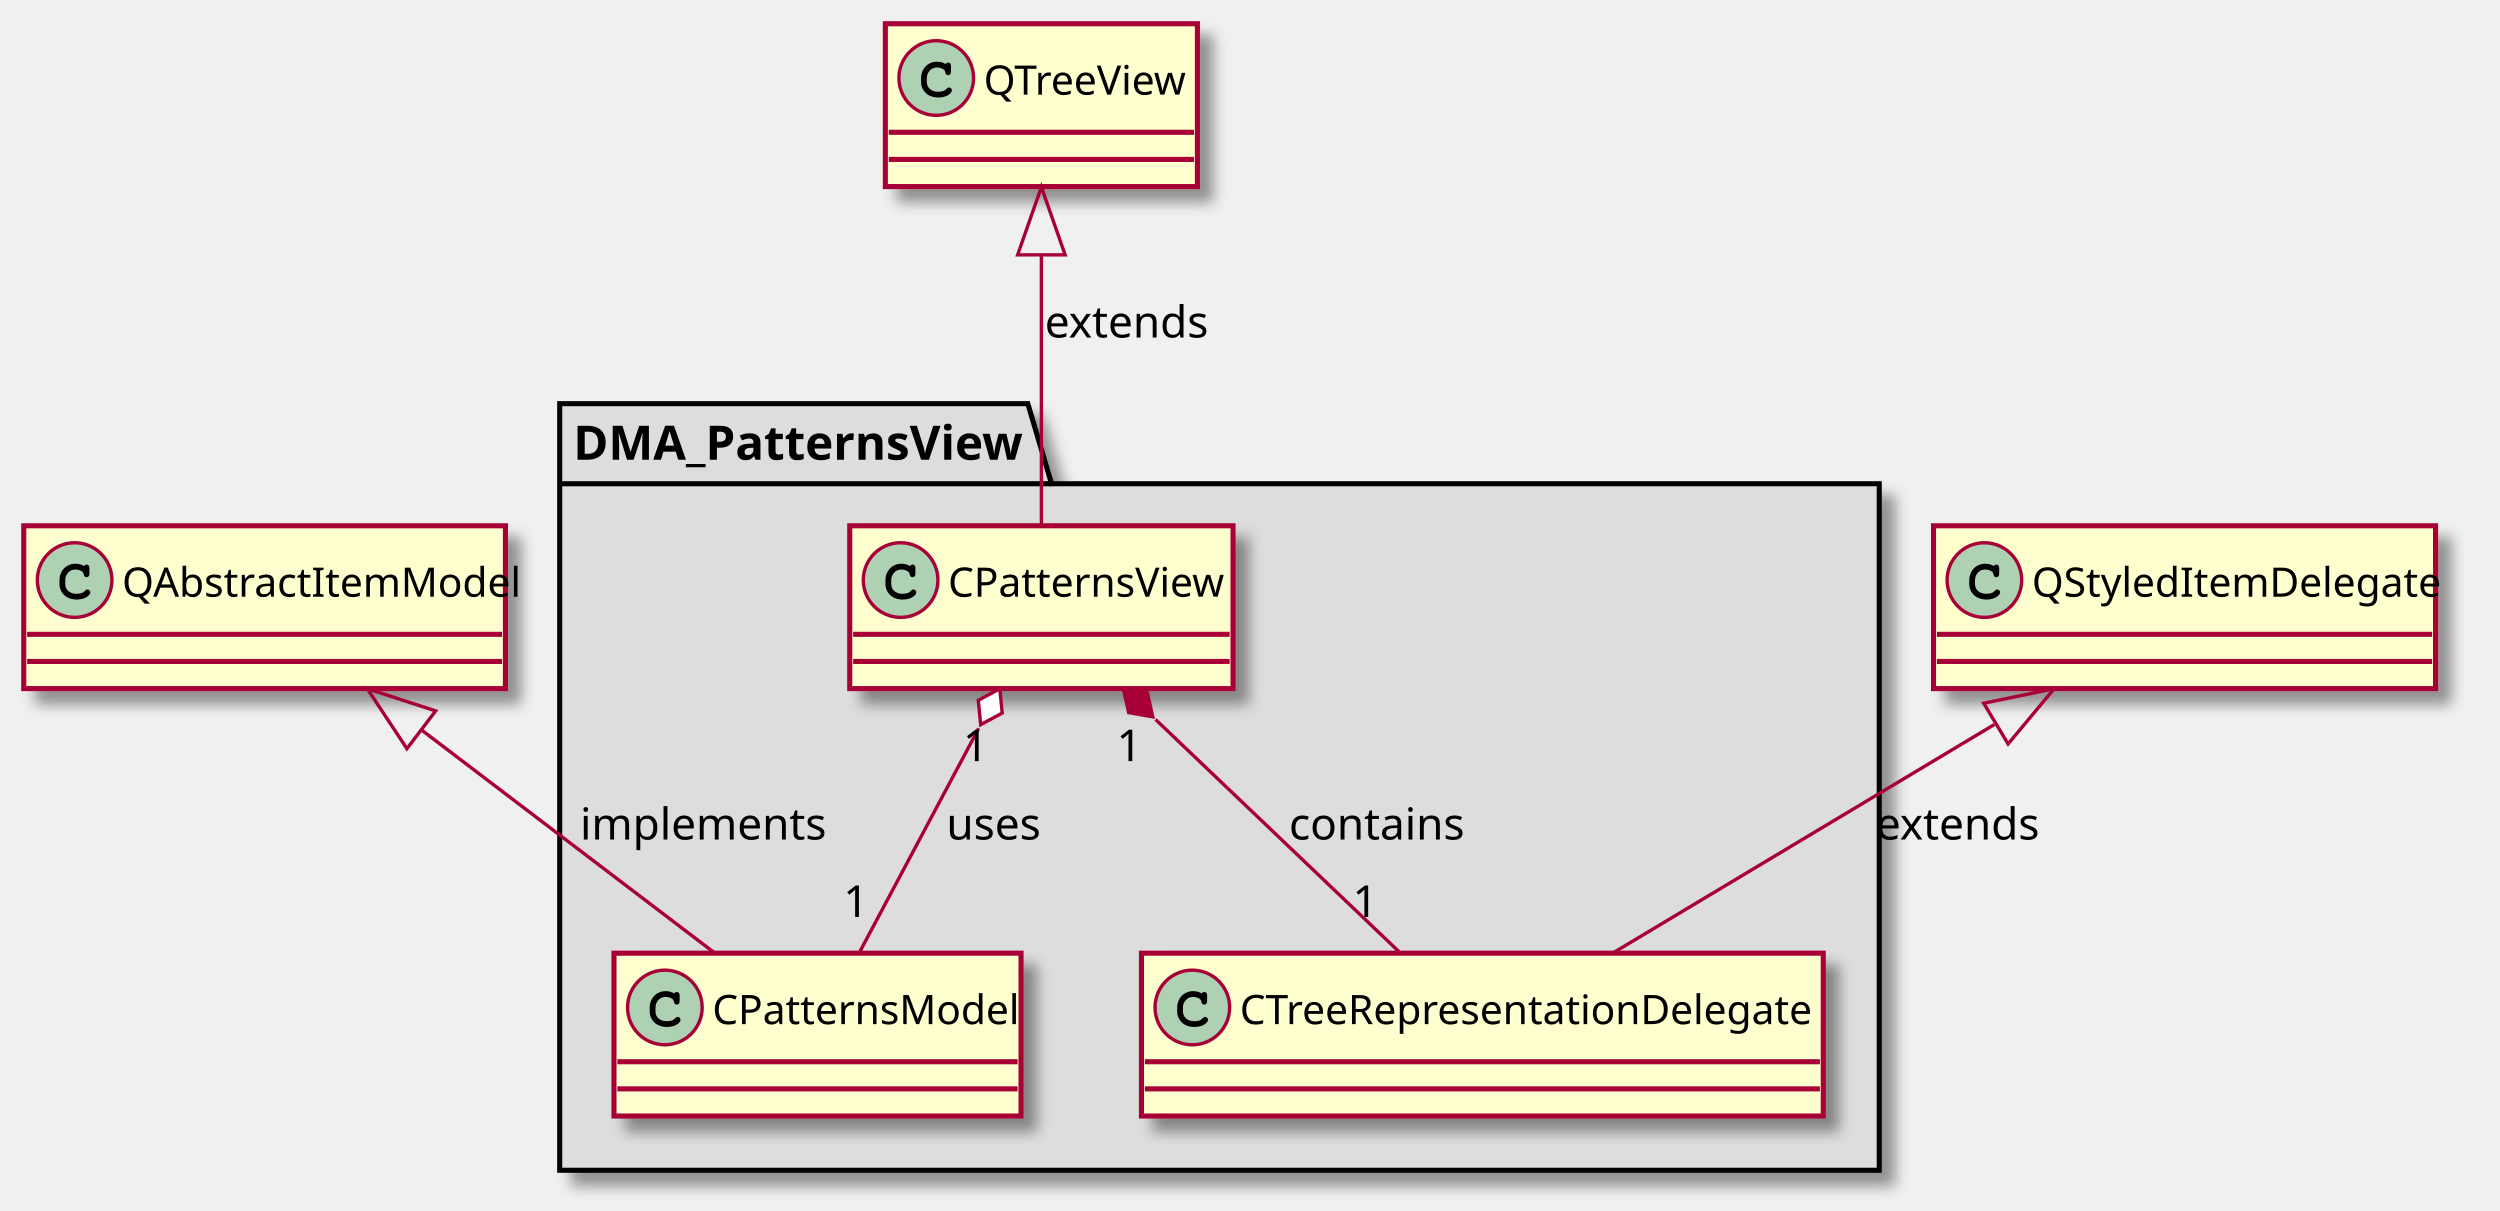
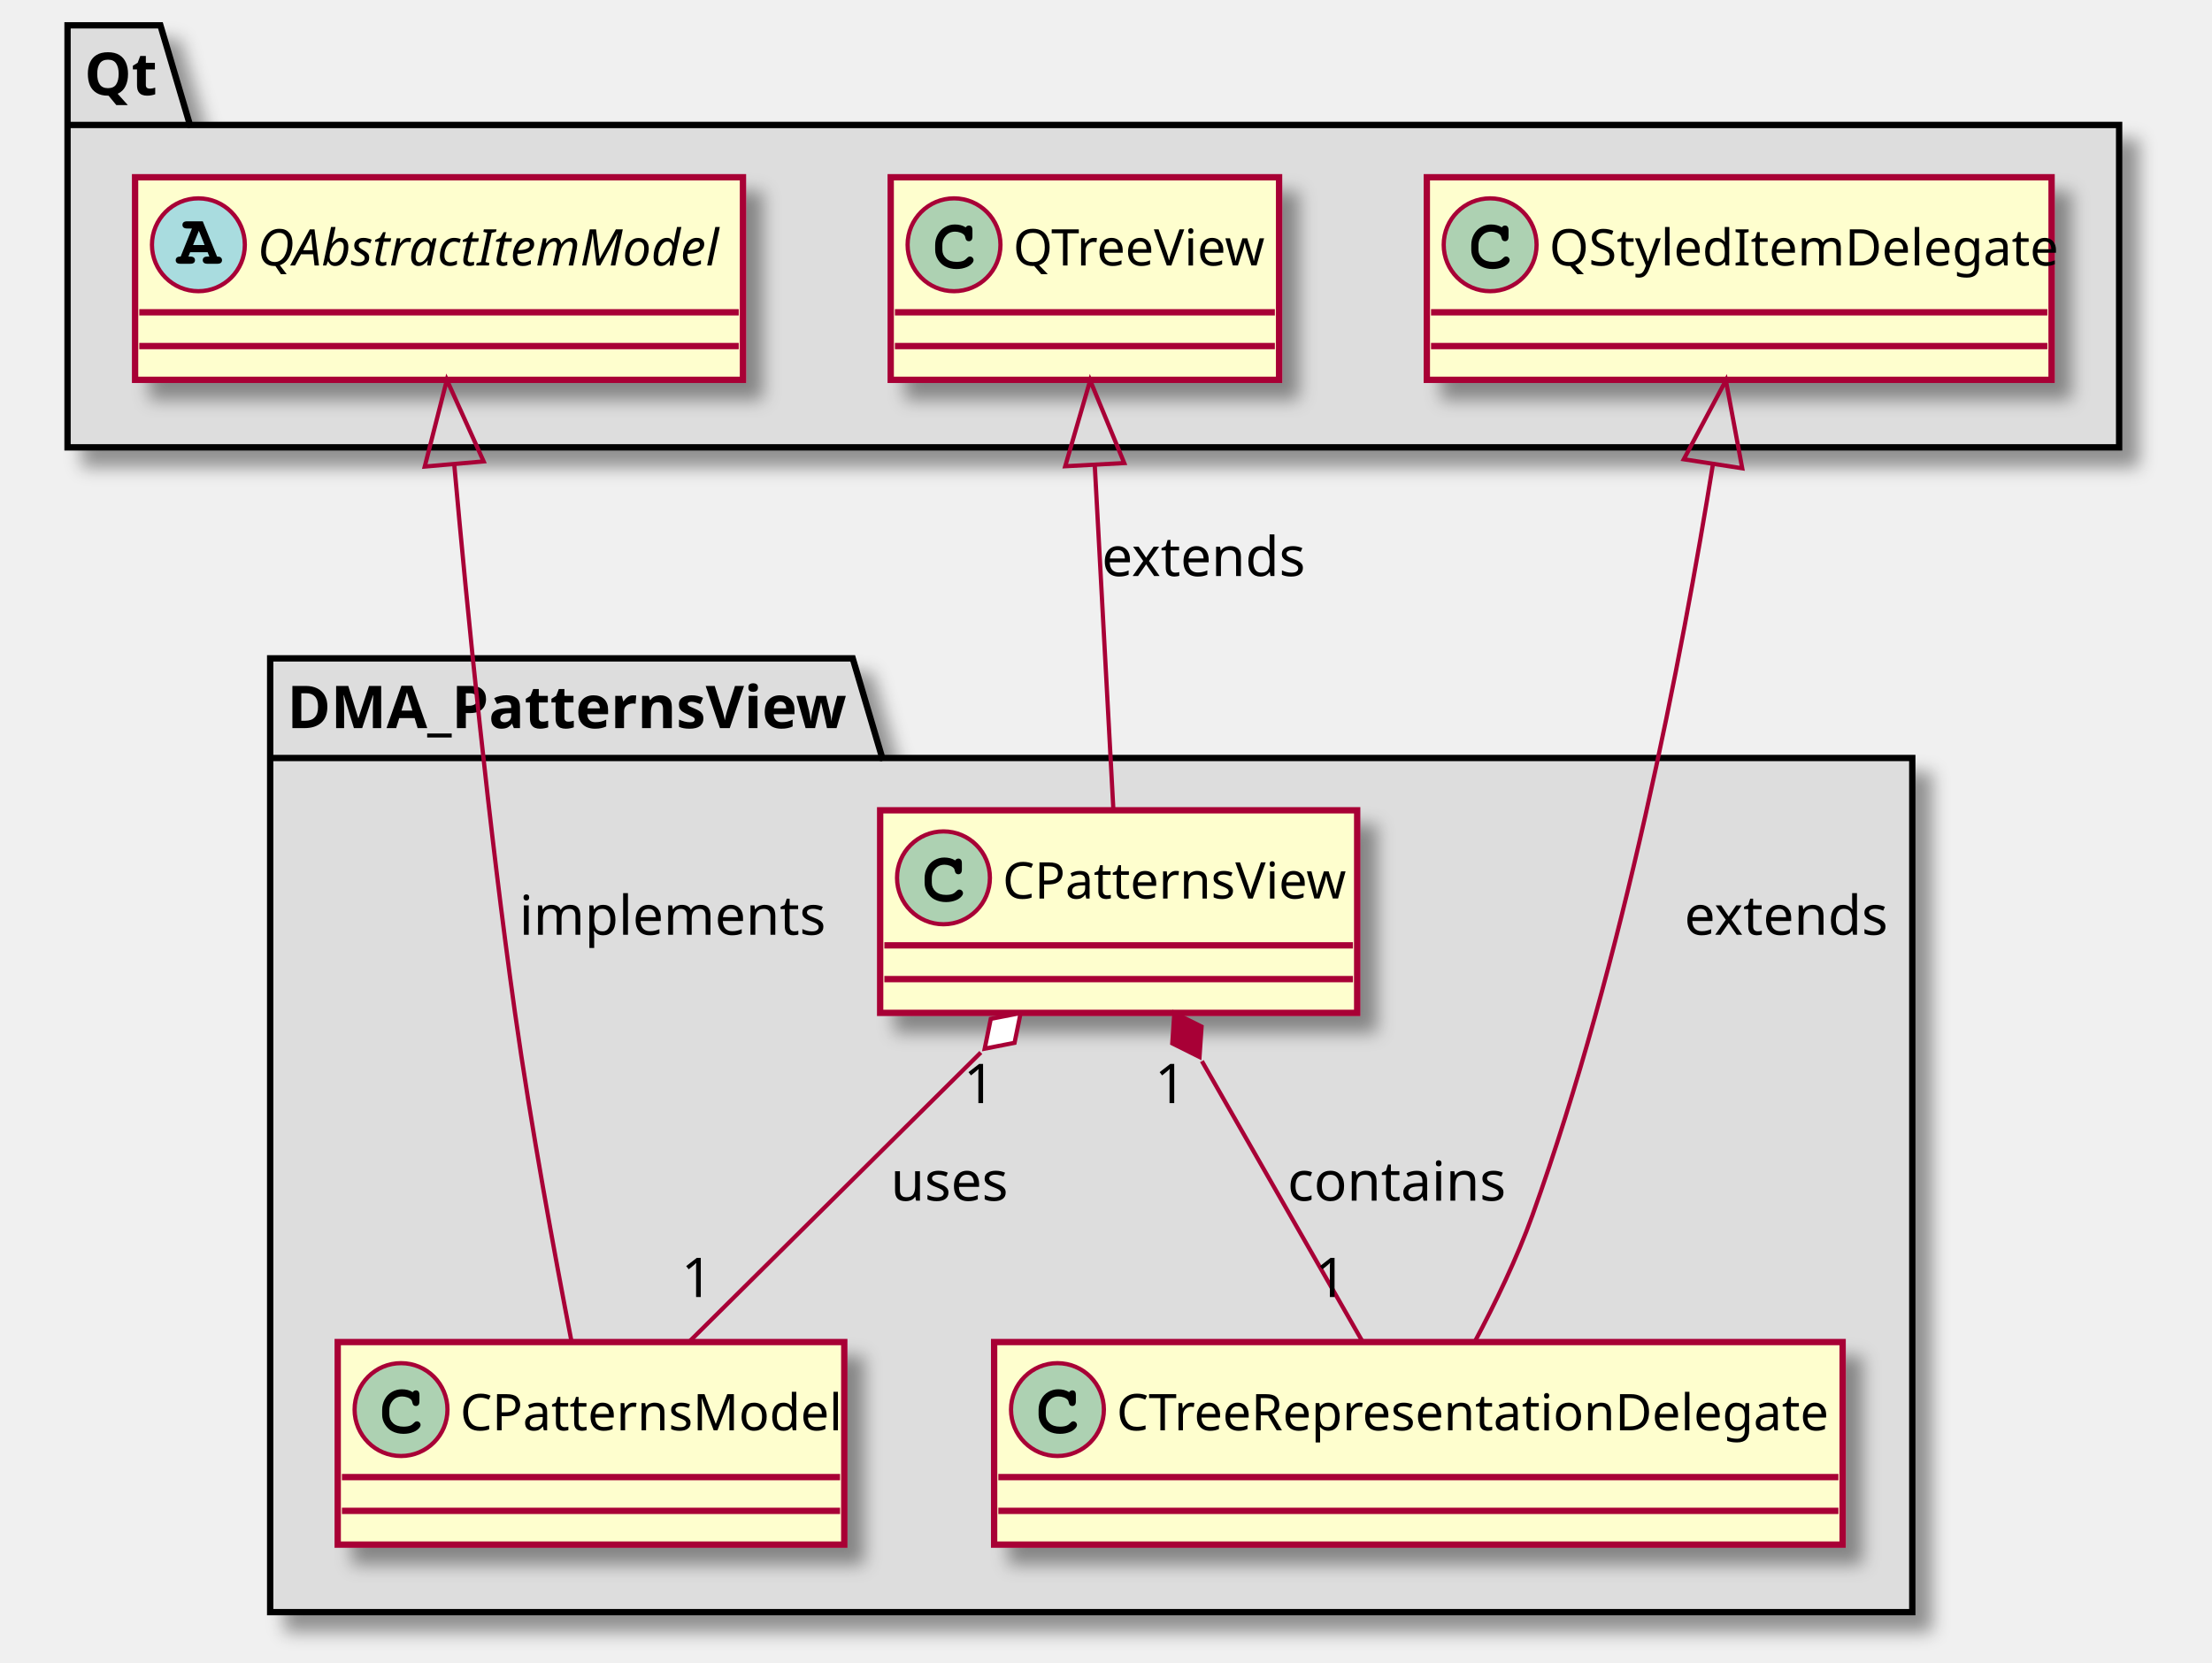
- <svg xmlns="http://www.w3.org/2000/svg" contentScriptType="application/ecmascript" contentStyleType="text/css" height="357px" preserveAspectRatio="none" style="width:737px;height:357px;" version="1.1" viewBox="0 0 737 357" width="737px" zoomAndPan="magnify">
+ <svg xmlns="http://www.w3.org/2000/svg" contentScriptType="application/ecmascript" contentStyleType="text/css" height="394px" preserveAspectRatio="none" style="width:524px;height:394px;" version="1.1" viewBox="0 0 524 394" width="524px" zoomAndPan="magnify">
  <defs>
-     <filter height="300%" id="f1wzz6o3b1s86z" width="300%" x="-1" y="-1">
+     <filter height="300%" id="f1mdrslsl52o6p" width="300%" x="-1" y="-1">
      <feGaussianBlur result="blurOut" stdDeviation="2.0" />
      <feColorMatrix in="blurOut" result="blurOut2" type="matrix" values="0 0 0 0 0 0 0 0 0 0 0 0 0 0 0 0 0 0 .4 0" />
      <feOffset dx="4.0" dy="4.0" in="blurOut2" result="blurOut3" />
      <feBlend in="SourceGraphic" in2="blurOut3" mode="normal" />
    </filter>
  </defs>
  <g>
-     <polygon fill="#DDDDDD" filter="url(#f1wzz6o3b1s86z)" points="165,119,303,119,310,142.609,554,142.609,554,345,165,345,165,119" style="stroke: #000000; stroke-width: 1.5;" />
-     <line style="stroke: #000000; stroke-width: 1.5;" x1="165" x2="310" y1="142.609" y2="142.609" />
-     <text fill="#000000" font-family="sans-serif" font-size="14" font-weight="bold" lengthAdjust="spacingAndGlyphs" textLength="132" x="169" y="135.533">DMA_PatternsView</text>
-     <rect codeLine="7" fill="#FEFECE" filter="url(#f1wzz6o3b1s86z)" height="48" id="CPatternsModel" style="stroke: #A80036; stroke-width: 1.5;" width="120" x="181" y="281" />
-     <ellipse cx="196" cy="297" fill="#ADD1B2" rx="11" ry="11" style="stroke: #A80036; stroke-width: 1.0;" />
-     <path d="M198.766,292.875 Q198.922,292.656 199.109,292.547 Q199.297,292.438 199.516,292.438 Q199.891,292.438 200.125,292.695 Q200.359,292.953 200.359,293.562 L200.359,295.016 Q200.359,295.625 200.125,295.891 Q199.891,296.156 199.516,296.156 Q199.172,296.156 198.969,295.953 Q198.766,295.766 198.656,295.25 Q198.609,294.891 198.422,294.703 Q198.094,294.328 197.484,294.109 Q196.875,293.891 196.25,293.891 Q195.484,293.891 194.852,294.219 Q194.219,294.547 193.727,295.297 Q193.234,296.047 193.234,297.078 L193.234,298.172 Q193.234,299.406 194.125,300.227 Q195.016,301.047 196.609,301.047 Q197.547,301.047 198.203,300.797 Q198.594,300.641 199.016,300.203 Q199.281,299.938 199.43,299.859 Q199.578,299.781 199.781,299.781 Q200.109,299.781 200.367,300.039 Q200.625,300.297 200.625,300.641 Q200.625,300.984 200.281,301.391 Q199.781,301.969 198.984,302.297 Q197.906,302.75 196.609,302.75 Q195.094,302.75 193.891,302.125 Q192.906,301.625 192.219,300.555 Q191.531,299.484 191.531,298.203 L191.531,297.047 Q191.531,295.719 192.148,294.57 Q192.766,293.422 193.859,292.805 Q194.953,292.188 196.188,292.188 Q196.922,292.188 197.57,292.352 Q198.219,292.516 198.766,292.875 Z " />
-     <text fill="#000000" font-family="sans-serif" font-size="12" lengthAdjust="spacingAndGlyphs" textLength="88" x="210" y="301.91">CPatternsModel</text>
-     <line style="stroke: #A80036; stroke-width: 1.5;" x1="182" x2="300" y1="313" y2="313" />
-     <line style="stroke: #A80036; stroke-width: 1.5;" x1="182" x2="300" y1="321" y2="321" />
-     <rect codeLine="11" fill="#FEFECE" filter="url(#f1wzz6o3b1s86z)" height="48" id="CPatternsView" style="stroke: #A80036; stroke-width: 1.5;" width="113" x="250.5" y="155" />
-     <ellipse cx="265.5" cy="171" fill="#ADD1B2" rx="11" ry="11" style="stroke: #A80036; stroke-width: 1.0;" />
-     <path d="M268.266,166.875 Q268.422,166.656 268.609,166.547 Q268.797,166.438 269.016,166.438 Q269.391,166.438 269.625,166.695 Q269.859,166.953 269.859,167.562 L269.859,169.016 Q269.859,169.625 269.625,169.891 Q269.391,170.156 269.016,170.156 Q268.672,170.156 268.469,169.953 Q268.266,169.766 268.156,169.25 Q268.109,168.891 267.922,168.703 Q267.594,168.328 266.984,168.109 Q266.375,167.891 265.75,167.891 Q264.984,167.891 264.352,168.219 Q263.719,168.547 263.227,169.297 Q262.734,170.047 262.734,171.078 L262.734,172.172 Q262.734,173.406 263.625,174.227 Q264.516,175.047 266.109,175.047 Q267.047,175.047 267.703,174.797 Q268.094,174.641 268.516,174.203 Q268.781,173.938 268.93,173.859 Q269.078,173.781 269.281,173.781 Q269.609,173.781 269.867,174.039 Q270.125,174.297 270.125,174.641 Q270.125,174.984 269.781,175.391 Q269.281,175.969 268.484,176.297 Q267.406,176.75 266.109,176.75 Q264.594,176.75 263.391,176.125 Q262.406,175.625 261.719,174.555 Q261.031,173.484 261.031,172.203 L261.031,171.047 Q261.031,169.719 261.648,168.57 Q262.266,167.422 263.359,166.805 Q264.453,166.188 265.688,166.188 Q266.422,166.188 267.07,166.352 Q267.719,166.516 268.266,166.875 Z " />
-     <text fill="#000000" font-family="sans-serif" font-size="12" lengthAdjust="spacingAndGlyphs" textLength="81" x="279.5" y="175.91">CPatternsView</text>
-     <line style="stroke: #A80036; stroke-width: 1.5;" x1="251.5" x2="362.5" y1="187" y2="187" />
-     <line style="stroke: #A80036; stroke-width: 1.5;" x1="251.5" x2="362.5" y1="195" y2="195" />
-     <rect codeLine="15" fill="#FEFECE" filter="url(#f1wzz6o3b1s86z)" height="48" id="CTreeRepresentationDelegate" style="stroke: #A80036; stroke-width: 1.5;" width="201" x="336.5" y="281" />
-     <ellipse cx="351.5" cy="297" fill="#ADD1B2" rx="11" ry="11" style="stroke: #A80036; stroke-width: 1.0;" />
-     <path d="M354.266,292.875 Q354.422,292.656 354.609,292.547 Q354.797,292.438 355.016,292.438 Q355.391,292.438 355.625,292.695 Q355.859,292.953 355.859,293.562 L355.859,295.016 Q355.859,295.625 355.625,295.891 Q355.391,296.156 355.016,296.156 Q354.672,296.156 354.469,295.953 Q354.266,295.766 354.156,295.25 Q354.109,294.891 353.922,294.703 Q353.594,294.328 352.984,294.109 Q352.375,293.891 351.75,293.891 Q350.984,293.891 350.352,294.219 Q349.719,294.547 349.227,295.297 Q348.734,296.047 348.734,297.078 L348.734,298.172 Q348.734,299.406 349.625,300.227 Q350.516,301.047 352.109,301.047 Q353.047,301.047 353.703,300.797 Q354.094,300.641 354.516,300.203 Q354.781,299.938 354.93,299.859 Q355.078,299.781 355.281,299.781 Q355.609,299.781 355.867,300.039 Q356.125,300.297 356.125,300.641 Q356.125,300.984 355.781,301.391 Q355.281,301.969 354.484,302.297 Q353.406,302.75 352.109,302.75 Q350.594,302.75 349.391,302.125 Q348.406,301.625 347.719,300.555 Q347.031,299.484 347.031,298.203 L347.031,297.047 Q347.031,295.719 347.648,294.57 Q348.266,293.422 349.359,292.805 Q350.453,292.188 351.688,292.188 Q352.422,292.188 353.07,292.352 Q353.719,292.516 354.266,292.875 Z " />
-     <text fill="#000000" font-family="sans-serif" font-size="12" lengthAdjust="spacingAndGlyphs" textLength="169" x="365.5" y="301.91">CTreeRepresentationDelegate</text>
-     <line style="stroke: #A80036; stroke-width: 1.5;" x1="337.5" x2="536.5" y1="313" y2="313" />
-     <line style="stroke: #A80036; stroke-width: 1.5;" x1="337.5" x2="536.5" y1="321" y2="321" />
-     <rect fill="#FEFECE" filter="url(#f1wzz6o3b1s86z)" height="48" id="QAbstractItemModel" style="stroke: #A80036; stroke-width: 1.5;" width="142" x="7" y="155" />
-     <ellipse cx="22" cy="171" fill="#ADD1B2" rx="11" ry="11" style="stroke: #A80036; stroke-width: 1.0;" />
-     <path d="M24.766,166.875 Q24.922,166.656 25.109,166.547 Q25.297,166.438 25.516,166.438 Q25.891,166.438 26.125,166.695 Q26.359,166.953 26.359,167.562 L26.359,169.016 Q26.359,169.625 26.125,169.891 Q25.891,170.156 25.516,170.156 Q25.172,170.156 24.969,169.953 Q24.766,169.766 24.656,169.25 Q24.609,168.891 24.422,168.703 Q24.094,168.328 23.484,168.109 Q22.875,167.891 22.25,167.891 Q21.484,167.891 20.852,168.219 Q20.219,168.547 19.727,169.297 Q19.234,170.047 19.234,171.078 L19.234,172.172 Q19.234,173.406 20.125,174.227 Q21.016,175.047 22.609,175.047 Q23.547,175.047 24.203,174.797 Q24.594,174.641 25.016,174.203 Q25.281,173.938 25.43,173.859 Q25.578,173.781 25.781,173.781 Q26.109,173.781 26.367,174.039 Q26.625,174.297 26.625,174.641 Q26.625,174.984 26.281,175.391 Q25.781,175.969 24.984,176.297 Q23.906,176.75 22.609,176.75 Q21.094,176.75 19.891,176.125 Q18.906,175.625 18.219,174.555 Q17.531,173.484 17.531,172.203 L17.531,171.047 Q17.531,169.719 18.148,168.57 Q18.766,167.422 19.859,166.805 Q20.953,166.188 22.188,166.188 Q22.922,166.188 23.57,166.352 Q24.219,166.516 24.766,166.875 Z " />
-     <text fill="#000000" font-family="sans-serif" font-size="12" lengthAdjust="spacingAndGlyphs" textLength="110" x="36" y="175.91">QAbstractItemModel</text>
-     <line style="stroke: #A80036; stroke-width: 1.5;" x1="8" x2="148" y1="187" y2="187" />
-     <line style="stroke: #A80036; stroke-width: 1.5;" x1="8" x2="148" y1="195" y2="195" />
-     <rect fill="#FEFECE" filter="url(#f1wzz6o3b1s86z)" height="48" id="QTreeView" style="stroke: #A80036; stroke-width: 1.5;" width="92" x="261" y="7" />
-     <ellipse cx="276" cy="23" fill="#ADD1B2" rx="11" ry="11" style="stroke: #A80036; stroke-width: 1.0;" />
-     <path d="M278.766,18.875 Q278.922,18.656 279.109,18.547 Q279.297,18.438 279.516,18.438 Q279.891,18.438 280.125,18.695 Q280.359,18.953 280.359,19.562 L280.359,21.016 Q280.359,21.625 280.125,21.891 Q279.891,22.156 279.516,22.156 Q279.172,22.156 278.969,21.953 Q278.766,21.766 278.656,21.25 Q278.609,20.891 278.422,20.703 Q278.094,20.328 277.484,20.109 Q276.875,19.891 276.25,19.891 Q275.484,19.891 274.852,20.219 Q274.219,20.547 273.727,21.297 Q273.234,22.047 273.234,23.078 L273.234,24.172 Q273.234,25.406 274.125,26.227 Q275.016,27.047 276.609,27.047 Q277.547,27.047 278.203,26.797 Q278.594,26.641 279.016,26.203 Q279.281,25.938 279.43,25.859 Q279.578,25.781 279.781,25.781 Q280.109,25.781 280.367,26.039 Q280.625,26.297 280.625,26.641 Q280.625,26.984 280.281,27.391 Q279.781,27.969 278.984,28.297 Q277.906,28.75 276.609,28.75 Q275.094,28.75 273.891,28.125 Q272.906,27.625 272.219,26.555 Q271.531,25.484 271.531,24.203 L271.531,23.047 Q271.531,21.719 272.148,20.57 Q272.766,19.422 273.859,18.805 Q274.953,18.188 276.188,18.188 Q276.922,18.188 277.57,18.352 Q278.219,18.516 278.766,18.875 Z " />
-     <text fill="#000000" font-family="sans-serif" font-size="12" lengthAdjust="spacingAndGlyphs" textLength="60" x="290" y="27.91">QTreeView</text>
-     <line style="stroke: #A80036; stroke-width: 1.5;" x1="262" x2="352" y1="39" y2="39" />
-     <line style="stroke: #A80036; stroke-width: 1.5;" x1="262" x2="352" y1="47" y2="47" />
-     <rect fill="#FEFECE" filter="url(#f1wzz6o3b1s86z)" height="48" id="QStyledItemDelegate" style="stroke: #A80036; stroke-width: 1.5;" width="148" x="570" y="155" />
-     <ellipse cx="585" cy="171" fill="#ADD1B2" rx="11" ry="11" style="stroke: #A80036; stroke-width: 1.0;" />
-     <path d="M587.766,166.875 Q587.922,166.656 588.109,166.547 Q588.297,166.438 588.516,166.438 Q588.891,166.438 589.125,166.695 Q589.359,166.953 589.359,167.562 L589.359,169.016 Q589.359,169.625 589.125,169.891 Q588.891,170.156 588.516,170.156 Q588.172,170.156 587.969,169.953 Q587.766,169.766 587.656,169.25 Q587.609,168.891 587.422,168.703 Q587.094,168.328 586.484,168.109 Q585.875,167.891 585.25,167.891 Q584.484,167.891 583.852,168.219 Q583.219,168.547 582.727,169.297 Q582.234,170.047 582.234,171.078 L582.234,172.172 Q582.234,173.406 583.125,174.227 Q584.016,175.047 585.609,175.047 Q586.547,175.047 587.203,174.797 Q587.594,174.641 588.016,174.203 Q588.281,173.938 588.43,173.859 Q588.578,173.781 588.781,173.781 Q589.109,173.781 589.367,174.039 Q589.625,174.297 589.625,174.641 Q589.625,174.984 589.281,175.391 Q588.781,175.969 587.984,176.297 Q586.906,176.75 585.609,176.75 Q584.094,176.75 582.891,176.125 Q581.906,175.625 581.219,174.555 Q580.531,173.484 580.531,172.203 L580.531,171.047 Q580.531,169.719 581.148,168.57 Q581.766,167.422 582.859,166.805 Q583.953,166.188 585.188,166.188 Q585.922,166.188 586.57,166.352 Q587.219,166.516 587.766,166.875 Z " />
-     <text fill="#000000" font-family="sans-serif" font-size="12" lengthAdjust="spacingAndGlyphs" textLength="116" x="599" y="175.91">QStyledItemDelegate</text>
-     <line style="stroke: #A80036; stroke-width: 1.5;" x1="571" x2="717" y1="187" y2="187" />
-     <line style="stroke: #A80036; stroke-width: 1.5;" x1="571" x2="717" y1="195" y2="195" />
-     <path codeLine="22" d="M124.482,215.361 C152.127,236.391 186.408,262.47 210.609,280.88 " fill="none" id="QAbstractItemModel-backto-CPatternsModel" style="stroke: #A80036; stroke-width: 1.0;" />
-     <polygon fill="none" points="119.956,220.713,108.277,203.033,128.433,209.571,119.956,220.713" style="stroke: #A80036; stroke-width: 1.0;" />
-     <text fill="#000000" font-family="sans-serif" font-size="13" lengthAdjust="spacingAndGlyphs" textLength="67" x="171" y="247.495">implements</text>
-     <path codeLine="23" d="M307,75.266 C307,101.395 307,133.653 307,154.974 " fill="none" id="QTreeView-backto-CPatternsView" style="stroke: #A80036; stroke-width: 1.0;" />
-     <polygon fill="none" points="300,75.134,307,55.134,314,75.134,300,75.134" style="stroke: #A80036; stroke-width: 1.0;" />
-     <text fill="#000000" font-family="sans-serif" font-size="13" lengthAdjust="spacingAndGlyphs" textLength="46" x="308" y="99.495">extends</text>
-     <path codeLine="24" d="M587.93,213.588 C552.338,234.908 507.198,261.949 475.595,280.88 " fill="none" id="QStyledItemDelegate-backto-CTreeRepresentationDelegate" style="stroke: #A80036; stroke-width: 1.0;" />
-     <polygon fill="none" points="584.796,207.306,605.55,203.033,591.99,219.316,584.796,207.306" style="stroke: #A80036; stroke-width: 1.0;" />
-     <text fill="#000000" font-family="sans-serif" font-size="13" lengthAdjust="spacingAndGlyphs" textLength="46" x="553" y="247.495">extends</text>
-     <path codeLine="27" d="M288.516,214.728 C277.308,235.786 263.309,262.086 253.418,280.67 " fill="none" id="CPatternsView-backto-CPatternsModel" style="stroke: #A80036; stroke-width: 1.0;" />
-     <polygon fill="#FFFFFF" points="294.741,203.033,288.391,206.451,289.103,213.626,295.453,210.209,294.741,203.033" style="stroke: #A80036; stroke-width: 1.0;" />
-     <text fill="#000000" font-family="sans-serif" font-size="13" lengthAdjust="spacingAndGlyphs" textLength="28" x="279" y="247.495">uses</text>
-     <text fill="#000000" font-family="sans-serif" font-size="13" lengthAdjust="spacingAndGlyphs" textLength="7" x="283.9" y="224.379">1</text>
-     <text fill="#000000" font-family="sans-serif" font-size="13" lengthAdjust="spacingAndGlyphs" textLength="7" x="248.592" y="270.327">1</text>
-     <path codeLine="28" d="M340.653,212.1 C363.151,233.56 392.238,261.304 412.541,280.67 " fill="none" id="CPatternsView-backto-CTreeRepresentationDelegate" style="stroke: #A80036; stroke-width: 1.0;" />
-     <polygon fill="#A80036" points="331.147,203.033,332.728,210.069,339.83,211.315,338.25,204.28,331.147,203.033" style="stroke: #A80036; stroke-width: 1.0;" />
-     <text fill="#000000" font-family="sans-serif" font-size="13" lengthAdjust="spacingAndGlyphs" textLength="49" x="380" y="247.495">contains</text>
-     <text fill="#000000" font-family="sans-serif" font-size="13" lengthAdjust="spacingAndGlyphs" textLength="7" x="329.18" y="224.379">1</text>
-     <text fill="#000000" font-family="sans-serif" font-size="13" lengthAdjust="spacingAndGlyphs" textLength="7" x="398.726" y="270.327">1</text>
+     <polygon fill="#DDDDDD" filter="url(#f1mdrslsl52o6p)" points="64,156,202,156,209,179.609,453,179.609,453,382,64,382,64,156" style="stroke: #000000; stroke-width: 1.5;" />
+     <line style="stroke: #000000; stroke-width: 1.5;" x1="64" x2="209" y1="179.609" y2="179.609" />
+     <text fill="#000000" font-family="sans-serif" font-size="14" font-weight="bold" lengthAdjust="spacingAndGlyphs" textLength="132" x="68" y="172.533">DMA_PatternsView</text>
+     <polygon fill="#DDDDDD" filter="url(#f1mdrslsl52o6p)" points="16,6,38,6,45,29.609,502,29.609,502,106,16,106,16,6" style="stroke: #000000; stroke-width: 1.5;" />
+     <line style="stroke: #000000; stroke-width: 1.5;" x1="16" x2="45" y1="29.609" y2="29.609" />
+     <text fill="#000000" font-family="sans-serif" font-size="14" font-weight="bold" lengthAdjust="spacingAndGlyphs" textLength="16" x="20" y="22.533">Qt</text>
+     <rect codeLine="7" fill="#FEFECE" filter="url(#f1mdrslsl52o6p)" height="48" id="CPatternsModel" style="stroke: #A80036; stroke-width: 1.5;" width="120" x="80" y="318" />
+     <ellipse cx="95" cy="334" fill="#ADD1B2" rx="11" ry="11" style="stroke: #A80036; stroke-width: 1.0;" />
+     <path d="M97.766,329.875 Q97.922,329.656 98.109,329.547 Q98.297,329.438 98.516,329.438 Q98.891,329.438 99.125,329.695 Q99.359,329.953 99.359,330.562 L99.359,332.016 Q99.359,332.625 99.125,332.891 Q98.891,333.156 98.516,333.156 Q98.172,333.156 97.969,332.953 Q97.766,332.766 97.656,332.25 Q97.609,331.891 97.422,331.703 Q97.094,331.328 96.484,331.109 Q95.875,330.891 95.25,330.891 Q94.484,330.891 93.852,331.219 Q93.219,331.547 92.727,332.297 Q92.234,333.047 92.234,334.078 L92.234,335.172 Q92.234,336.406 93.125,337.227 Q94.016,338.047 95.609,338.047 Q96.547,338.047 97.203,337.797 Q97.594,337.641 98.016,337.203 Q98.281,336.938 98.43,336.859 Q98.578,336.781 98.781,336.781 Q99.109,336.781 99.367,337.039 Q99.625,337.297 99.625,337.641 Q99.625,337.984 99.281,338.391 Q98.781,338.969 97.984,339.297 Q96.906,339.75 95.609,339.75 Q94.094,339.75 92.891,339.125 Q91.906,338.625 91.219,337.555 Q90.531,336.484 90.531,335.203 L90.531,334.047 Q90.531,332.719 91.148,331.57 Q91.766,330.422 92.859,329.805 Q93.953,329.188 95.188,329.188 Q95.922,329.188 96.57,329.352 Q97.219,329.516 97.766,329.875 Z " />
+     <text fill="#000000" font-family="sans-serif" font-size="12" lengthAdjust="spacingAndGlyphs" textLength="88" x="109" y="338.91">CPatternsModel</text>
+     <line style="stroke: #A80036; stroke-width: 1.5;" x1="81" x2="199" y1="350" y2="350" />
+     <line style="stroke: #A80036; stroke-width: 1.5;" x1="81" x2="199" y1="358" y2="358" />
+     <rect codeLine="11" fill="#FEFECE" filter="url(#f1mdrslsl52o6p)" height="48" id="CPatternsView" style="stroke: #A80036; stroke-width: 1.5;" width="113" x="208.5" y="192" />
+     <ellipse cx="223.5" cy="208" fill="#ADD1B2" rx="11" ry="11" style="stroke: #A80036; stroke-width: 1.0;" />
+     <path d="M226.266,203.875 Q226.422,203.656 226.609,203.547 Q226.797,203.438 227.016,203.438 Q227.391,203.438 227.625,203.695 Q227.859,203.953 227.859,204.562 L227.859,206.016 Q227.859,206.625 227.625,206.891 Q227.391,207.156 227.016,207.156 Q226.672,207.156 226.469,206.953 Q226.266,206.766 226.156,206.25 Q226.109,205.891 225.922,205.703 Q225.594,205.328 224.984,205.109 Q224.375,204.891 223.75,204.891 Q222.984,204.891 222.352,205.219 Q221.719,205.547 221.227,206.297 Q220.734,207.047 220.734,208.078 L220.734,209.172 Q220.734,210.406 221.625,211.227 Q222.516,212.047 224.109,212.047 Q225.047,212.047 225.703,211.797 Q226.094,211.641 226.516,211.203 Q226.781,210.938 226.93,210.859 Q227.078,210.781 227.281,210.781 Q227.609,210.781 227.867,211.039 Q228.125,211.297 228.125,211.641 Q228.125,211.984 227.781,212.391 Q227.281,212.969 226.484,213.297 Q225.406,213.75 224.109,213.75 Q222.594,213.75 221.391,213.125 Q220.406,212.625 219.719,211.555 Q219.031,210.484 219.031,209.203 L219.031,208.047 Q219.031,206.719 219.648,205.57 Q220.266,204.422 221.359,203.805 Q222.453,203.188 223.688,203.188 Q224.422,203.188 225.07,203.352 Q225.719,203.516 226.266,203.875 Z " />
+     <text fill="#000000" font-family="sans-serif" font-size="12" lengthAdjust="spacingAndGlyphs" textLength="81" x="237.5" y="212.91">CPatternsView</text>
+     <line style="stroke: #A80036; stroke-width: 1.5;" x1="209.5" x2="320.5" y1="224" y2="224" />
+     <line style="stroke: #A80036; stroke-width: 1.5;" x1="209.5" x2="320.5" y1="232" y2="232" />
+     <rect codeLine="15" fill="#FEFECE" filter="url(#f1mdrslsl52o6p)" height="48" id="CTreeRepresentationDelegate" style="stroke: #A80036; stroke-width: 1.5;" width="201" x="235.5" y="318" />
+     <ellipse cx="250.5" cy="334" fill="#ADD1B2" rx="11" ry="11" style="stroke: #A80036; stroke-width: 1.0;" />
+     <path d="M253.266,329.875 Q253.422,329.656 253.609,329.547 Q253.797,329.438 254.016,329.438 Q254.391,329.438 254.625,329.695 Q254.859,329.953 254.859,330.562 L254.859,332.016 Q254.859,332.625 254.625,332.891 Q254.391,333.156 254.016,333.156 Q253.672,333.156 253.469,332.953 Q253.266,332.766 253.156,332.25 Q253.109,331.891 252.922,331.703 Q252.594,331.328 251.984,331.109 Q251.375,330.891 250.75,330.891 Q249.984,330.891 249.352,331.219 Q248.719,331.547 248.227,332.297 Q247.734,333.047 247.734,334.078 L247.734,335.172 Q247.734,336.406 248.625,337.227 Q249.516,338.047 251.109,338.047 Q252.047,338.047 252.703,337.797 Q253.094,337.641 253.516,337.203 Q253.781,336.938 253.93,336.859 Q254.078,336.781 254.281,336.781 Q254.609,336.781 254.867,337.039 Q255.125,337.297 255.125,337.641 Q255.125,337.984 254.781,338.391 Q254.281,338.969 253.484,339.297 Q252.406,339.75 251.109,339.75 Q249.594,339.75 248.391,339.125 Q247.406,338.625 246.719,337.555 Q246.031,336.484 246.031,335.203 L246.031,334.047 Q246.031,332.719 246.648,331.57 Q247.266,330.422 248.359,329.805 Q249.453,329.188 250.688,329.188 Q251.422,329.188 252.07,329.352 Q252.719,329.516 253.266,329.875 Z " />
+     <text fill="#000000" font-family="sans-serif" font-size="12" lengthAdjust="spacingAndGlyphs" textLength="169" x="264.5" y="338.91">CTreeRepresentationDelegate</text>
+     <line style="stroke: #A80036; stroke-width: 1.5;" x1="236.5" x2="435.5" y1="350" y2="350" />
+     <line style="stroke: #A80036; stroke-width: 1.5;" x1="236.5" x2="435.5" y1="358" y2="358" />
+     <rect codeLine="24" fill="#FEFECE" filter="url(#f1mdrslsl52o6p)" height="48" id="QAbstractItemModel" style="stroke: #A80036; stroke-width: 1.5;" width="144" x="32" y="42" />
+     <ellipse cx="47" cy="58" fill="#A9DCDF" rx="11" ry="11" style="stroke: #A80036; stroke-width: 1.0;" />
+     <path d="M49.188,59.766 L45.047,59.766 L44.625,60.797 L45.047,60.797 Q45.656,60.797 45.922,61.031 Q46.188,61.266 46.188,61.656 Q46.188,62.031 45.922,62.266 Q45.656,62.5 45.047,62.5 L42.75,62.5 Q42.141,62.5 41.883,62.266 Q41.625,62.031 41.625,61.641 Q41.625,61.266 41.898,61.023 Q42.172,60.781 42.797,60.797 L45.469,54.141 L44.359,54.141 Q43.75,54.141 43.484,53.906 Q43.219,53.672 43.219,53.281 Q43.219,52.906 43.484,52.672 Q43.75,52.438 44.359,52.438 L48.031,52.438 L51.422,60.797 Q52.016,60.797 52.203,60.938 Q52.594,61.203 52.594,61.656 Q52.594,62.031 52.336,62.266 Q52.078,62.5 51.469,62.5 L49.172,62.5 Q48.562,62.5 48.297,62.266 Q48.031,62.031 48.031,61.641 Q48.031,61.266 48.297,61.031 Q48.562,60.797 49.172,60.797 L49.594,60.797 L49.188,59.766 Z M48.469,58.062 L47.109,54.688 L45.734,58.062 L48.469,58.062 Z " />
+     <text fill="#000000" font-family="sans-serif" font-size="12" font-style="italic" lengthAdjust="spacingAndGlyphs" textLength="112" x="61" y="62.91">QAbstractItemModel</text>
+     <line style="stroke: #A80036; stroke-width: 1.5;" x1="33" x2="175" y1="74" y2="74" />
+     <line style="stroke: #A80036; stroke-width: 1.5;" x1="33" x2="175" y1="82" y2="82" />
+     <rect codeLine="28" fill="#FEFECE" filter="url(#f1mdrslsl52o6p)" height="48" id="QStyledItemDelegate" style="stroke: #A80036; stroke-width: 1.5;" width="148" x="338" y="42" />
+     <ellipse cx="353" cy="58" fill="#ADD1B2" rx="11" ry="11" style="stroke: #A80036; stroke-width: 1.0;" />
+     <path d="M355.766,53.875 Q355.922,53.656 356.109,53.547 Q356.297,53.438 356.516,53.438 Q356.891,53.438 357.125,53.695 Q357.359,53.953 357.359,54.562 L357.359,56.016 Q357.359,56.625 357.125,56.891 Q356.891,57.156 356.516,57.156 Q356.172,57.156 355.969,56.953 Q355.766,56.766 355.656,56.25 Q355.609,55.891 355.422,55.703 Q355.094,55.328 354.484,55.109 Q353.875,54.891 353.25,54.891 Q352.484,54.891 351.852,55.219 Q351.219,55.547 350.727,56.297 Q350.234,57.047 350.234,58.078 L350.234,59.172 Q350.234,60.406 351.125,61.227 Q352.016,62.047 353.609,62.047 Q354.547,62.047 355.203,61.797 Q355.594,61.641 356.016,61.203 Q356.281,60.938 356.43,60.859 Q356.578,60.781 356.781,60.781 Q357.109,60.781 357.367,61.039 Q357.625,61.297 357.625,61.641 Q357.625,61.984 357.281,62.391 Q356.781,62.969 355.984,63.297 Q354.906,63.75 353.609,63.75 Q352.094,63.75 350.891,63.125 Q349.906,62.625 349.219,61.555 Q348.531,60.484 348.531,59.203 L348.531,58.047 Q348.531,56.719 349.148,55.57 Q349.766,54.422 350.859,53.805 Q351.953,53.188 353.188,53.188 Q353.922,53.188 354.57,53.352 Q355.219,53.516 355.766,53.875 Z " />
+     <text fill="#000000" font-family="sans-serif" font-size="12" lengthAdjust="spacingAndGlyphs" textLength="116" x="367" y="62.91">QStyledItemDelegate</text>
+     <line style="stroke: #A80036; stroke-width: 1.5;" x1="339" x2="485" y1="74" y2="74" />
+     <line style="stroke: #A80036; stroke-width: 1.5;" x1="339" x2="485" y1="82" y2="82" />
+     <rect codeLine="32" fill="#FEFECE" filter="url(#f1mdrslsl52o6p)" height="48" id="QTreeView" style="stroke: #A80036; stroke-width: 1.5;" width="92" x="211" y="42" />
+     <ellipse cx="226" cy="58" fill="#ADD1B2" rx="11" ry="11" style="stroke: #A80036; stroke-width: 1.0;" />
+     <path d="M228.766,53.875 Q228.922,53.656 229.109,53.547 Q229.297,53.438 229.516,53.438 Q229.891,53.438 230.125,53.695 Q230.359,53.953 230.359,54.562 L230.359,56.016 Q230.359,56.625 230.125,56.891 Q229.891,57.156 229.516,57.156 Q229.172,57.156 228.969,56.953 Q228.766,56.766 228.656,56.25 Q228.609,55.891 228.422,55.703 Q228.094,55.328 227.484,55.109 Q226.875,54.891 226.25,54.891 Q225.484,54.891 224.852,55.219 Q224.219,55.547 223.727,56.297 Q223.234,57.047 223.234,58.078 L223.234,59.172 Q223.234,60.406 224.125,61.227 Q225.016,62.047 226.609,62.047 Q227.547,62.047 228.203,61.797 Q228.594,61.641 229.016,61.203 Q229.281,60.938 229.43,60.859 Q229.578,60.781 229.781,60.781 Q230.109,60.781 230.367,61.039 Q230.625,61.297 230.625,61.641 Q230.625,61.984 230.281,62.391 Q229.781,62.969 228.984,63.297 Q227.906,63.75 226.609,63.75 Q225.094,63.75 223.891,63.125 Q222.906,62.625 222.219,61.555 Q221.531,60.484 221.531,59.203 L221.531,58.047 Q221.531,56.719 222.148,55.57 Q222.766,54.422 223.859,53.805 Q224.953,53.188 226.188,53.188 Q226.922,53.188 227.57,53.352 Q228.219,53.516 228.766,53.875 Z " />
+     <text fill="#000000" font-family="sans-serif" font-size="12" lengthAdjust="spacingAndGlyphs" textLength="60" x="240" y="62.91">QTreeView</text>
+     <line style="stroke: #A80036; stroke-width: 1.5;" x1="212" x2="302" y1="74" y2="74" />
+     <line style="stroke: #A80036; stroke-width: 1.5;" x1="212" x2="302" y1="82" y2="82" />
+     <path codeLine="39" d="M107.607,110.094 C110.753,145.159 115.782,195.885 122,240 C125.778,266.808 131.416,297.388 135.372,317.81 " fill="none" id="QAbstractItemModel-backto-CPatternsModel" style="stroke: #A80036; stroke-width: 1.0;" />
+     <polygon fill="none" points="100.62,110.544,105.858,90.012,114.567,109.329,100.62,110.544" style="stroke: #A80036; stroke-width: 1.0;" />
+     <text fill="#000000" font-family="sans-serif" font-size="13" lengthAdjust="spacingAndGlyphs" textLength="67" x="123" y="221.495">implements</text>
+     <path codeLine="40" d="M259.331,110.12 C260.767,136.69 262.553,169.733 263.732,191.549 " fill="none" id="QTreeView-backto-CPatternsView" style="stroke: #A80036; stroke-width: 1.0;" />
+     <polygon fill="none" points="252.34,110.474,258.25,90.125,266.319,109.718,252.34,110.474" style="stroke: #A80036; stroke-width: 1.0;" />
+     <text fill="#000000" font-family="sans-serif" font-size="13" lengthAdjust="spacingAndGlyphs" textLength="46" x="261" y="136.495">extends</text>
+     <path codeLine="41" d="M405.79,109.918 C398.493,155.117 384.568,227.923 363,288 C359.371,298.108 354.235,308.75 349.414,317.825 " fill="none" id="QStyledItemDelegate-backto-CTreeRepresentationDelegate" style="stroke: #A80036; stroke-width: 1.0;" />
+     <polygon fill="none" points="398.877,108.823,408.845,90.124,412.713,110.958,398.877,108.823" style="stroke: #A80036; stroke-width: 1.0;" />
+     <text fill="#000000" font-family="sans-serif" font-size="13" lengthAdjust="spacingAndGlyphs" textLength="46" x="399" y="221.495">extends</text>
+     <path codeLine="44" d="M232.35,249.389 C210.758,270.809 182.953,298.391 163.518,317.67 " fill="none" id="CPatternsView-backto-CPatternsModel" style="stroke: #A80036; stroke-width: 1.0;" />
+     <polygon fill="#FFFFFF" points="241.781,240.033,234.704,241.419,233.262,248.484,240.338,247.098,241.781,240.033" style="stroke: #A80036; stroke-width: 1.0;" />
+     <text fill="#000000" font-family="sans-serif" font-size="13" lengthAdjust="spacingAndGlyphs" textLength="28" x="211" y="284.495">uses</text>
+     <text fill="#000000" font-family="sans-serif" font-size="13" lengthAdjust="spacingAndGlyphs" textLength="7" x="228.268" y="261.379">1</text>
+     <text fill="#000000" font-family="sans-serif" font-size="13" lengthAdjust="spacingAndGlyphs" textLength="7" x="161.397" y="307.327">1</text>
+     <path codeLine="45" d="M284.716,251.433 C296.801,272.54 311.951,298.999 322.642,317.67 " fill="none" id="CPatternsView-backto-CTreeRepresentationDelegate" style="stroke: #A80036; stroke-width: 1.0;" />
+     <polygon fill="#A80036" points="278.188,240.033,277.698,247.227,284.15,250.447,284.64,243.253,278.188,240.033" style="stroke: #A80036; stroke-width: 1.0;" />
+     <text fill="#000000" font-family="sans-serif" font-size="13" lengthAdjust="spacingAndGlyphs" textLength="49" x="305" y="284.495">contains</text>
+     <text fill="#000000" font-family="sans-serif" font-size="13" lengthAdjust="spacingAndGlyphs" textLength="7" x="273.55" y="261.379">1</text>
+     <text fill="#000000" font-family="sans-serif" font-size="13" lengthAdjust="spacingAndGlyphs" textLength="7" x="311.533" y="307.327">1</text>
  </g>
</svg>
